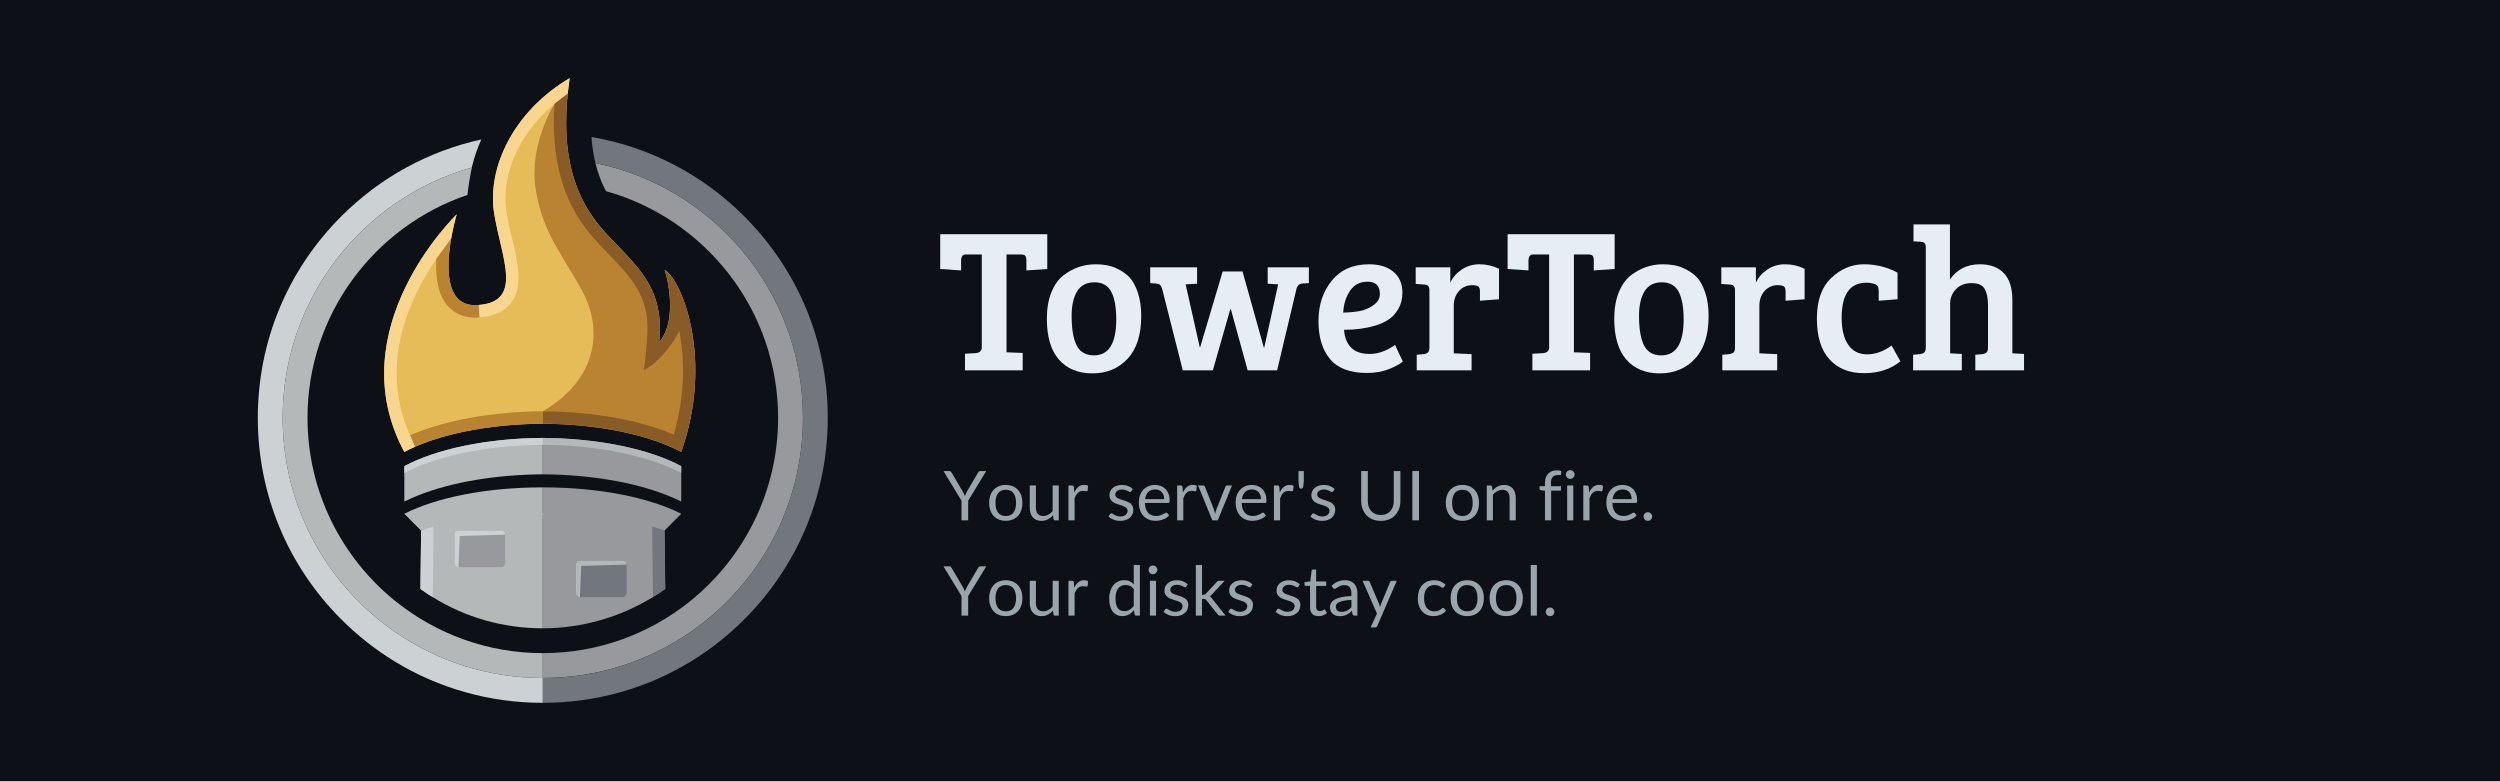
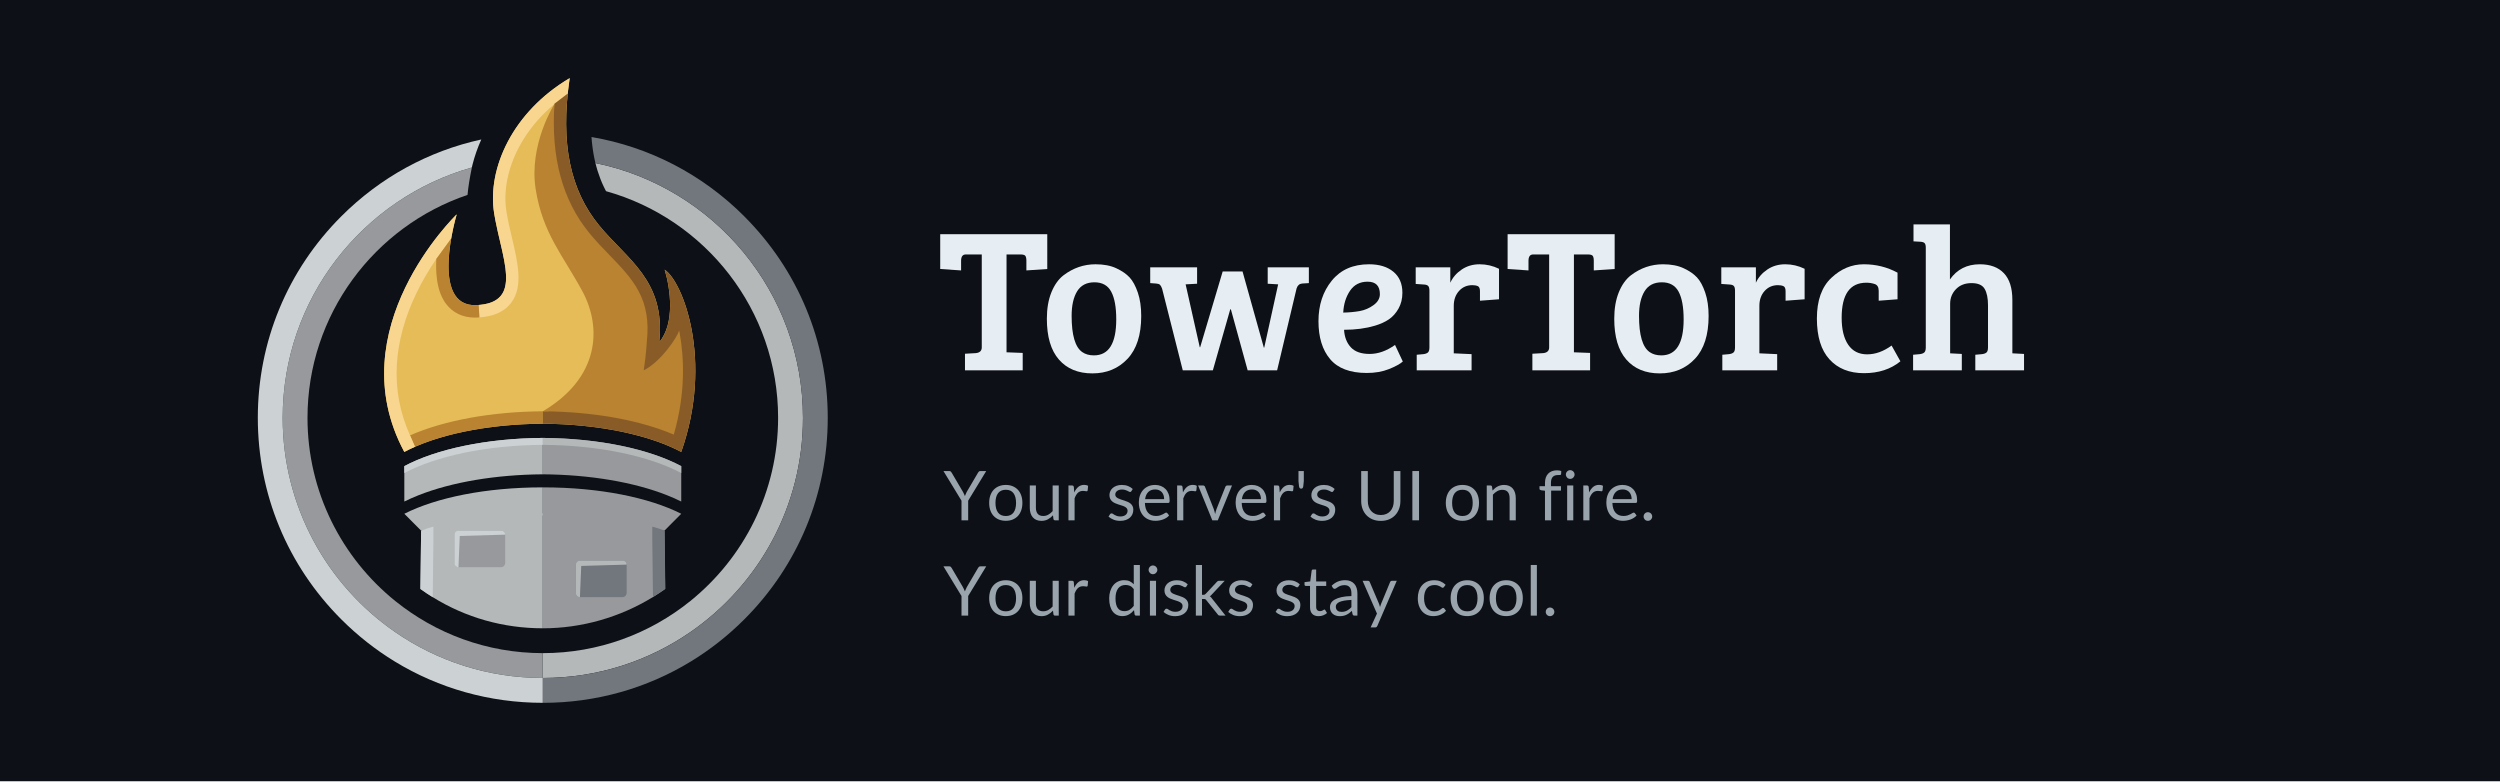
<svg xmlns="http://www.w3.org/2000/svg" viewBox="0 0 1600 500" width="1600" height="500" role="img" aria-label="TowerTorch">
  <rect width="1600" height="500" fill="#0d1117" />
  <g transform="translate(165.00,50.00) scale(0.73334)">
    <g id="vI_Kopie_Kopie" data-name="vI Kopie Kopie">
      <g>
-         <path d="M294.64,74.11c.08.3.16.61.24.91l.1.39.08.28c.12.5.25.99.38,1.47.07.25.14.49.21.74l.15.51.12.43c.13.44.25.89.38,1.33.05.15.1.3.15.47l.2.61c.65,2.09,1.38,4.18,2.15,6.2l.22.57c.08.2.15.4.24.6.13.36.28.7.42,1.05l.18.43.18.46c.12.27.23.53.34.8.16.38.34.76.51,1.14l.13.28.11.25c.15.34.3.67.46,1,.21.44.41.88.63,1.3l.03.07c.2.42.4.83.61,1.26.23.43.46.88.68,1.31.12.24.25.48.38.7,86.51,24.17,150.15,103.69,150.15,197.8,0,64.53-29.92,122.2-76.6,159.87-35.24,28.43-80.04,45.48-128.74,45.48v21.68c47.96,0,92.43-14.86,129.07-40.24,59.19-40.97,97.96-109.35,97.96-186.79,0-109.64-77.73-201.13-181.09-222.37Z" fill="#97999c" />
+         <path d="M294.64,74.11c.08.3.16.61.24.91l.1.39.08.28c.12.5.25.99.38,1.47.07.25.14.49.21.74l.15.51.12.43c.13.44.25.89.38,1.33.05.15.1.3.15.47l.2.61c.65,2.09,1.38,4.18,2.15,6.2l.22.57c.08.2.15.4.24.6.13.36.28.7.42,1.05l.18.43.18.46c.12.27.23.53.34.8.16.38.34.76.51,1.14l.13.28.11.25c.15.34.3.67.46,1,.21.44.41.88.63,1.3l.03.07c.2.42.4.83.61,1.26.23.43.46.88.68,1.31.12.24.25.48.38.7,86.51,24.17,150.15,103.69,150.15,197.8,0,64.53-29.92,122.2-76.6,159.87-35.24,28.43-80.04,45.48-128.74,45.48v21.68c47.96,0,92.43-14.86,129.07-40.24,59.19-40.97,97.96-109.35,97.96-186.79,0-109.64-77.73-201.13-181.09-222.37Z" fill="#b4b8b9" />
        <path d="M424.56,120.62c-36.79-36.79-83.08-60.64-133.34-69.24,0,.12.01.23.02.35.04.63.1,1.25.15,1.86l.02.3.04.5c.03.33.05.66.09,1,.07.68.14,1.37.22,2.06l.03.24c.04.42.09.85.14,1.26.08.67.16,1.33.26,1.99.07.5.13.99.21,1.49.09.64.18,1.28.29,1.92.08.49.15.98.24,1.46.11.63.22,1.25.34,1.88.09.47.18.94.27,1.41.12.62.25,1.22.38,1.83.09.41.18.82.27,1.24l.03.14c.14.6.27,1.19.41,1.79v.02c103.36,21.24,181.09,112.72,181.09,222.37,0,77.44-38.77,145.82-97.96,186.79-36.64,25.38-81.11,40.24-129.07,40.24v21.68c46.37,0,90.8-12.61,129.38-36.19,16.69-10.2,32.29-22.46,46.48-36.65,46.97-46.98,72.84-109.43,72.84-175.86s-25.87-128.89-72.84-175.85Z" fill="#72767d" />
-         <path d="M120.09,456.45c-46.76-37.67-76.73-95.39-76.73-159.97,0-90.26,58.55-167.11,139.65-194.56.72-7.63,2.06-15.64,3.8-23.92C91.51,104.92,21.68,192.54,21.68,296.47c0,77.49,38.83,145.93,98.09,186.89,36.62,25.31,81.04,40.14,128.93,40.14v-21.68c-48.64,0-93.38-17.01-128.6-45.38Z" fill="#b4b8b9" />
+         <path d="M120.09,456.45c-46.76-37.67-76.73-95.39-76.73-159.97,0-90.26,58.55-167.11,139.65-194.56.72-7.63,2.06-15.64,3.8-23.92C91.51,104.92,21.68,192.54,21.68,296.47c0,77.49,38.83,145.93,98.09,186.89,36.62,25.31,81.04,40.14,128.93,40.14v-21.68c-48.64,0-93.38-17.01-128.6-45.38Z" fill="#97999c" />
        <path d="M119.77,483.36c-59.26-40.96-98.09-109.4-98.09-186.89,0-103.93,69.83-191.55,165.13-218.49.15-.74.31-1.47.48-2.21,1.89-7.48,4.47-14.93,7.74-22.23-45.94,10.06-88.14,33.02-122.19,67.08C25.86,167.59,0,230.05,0,296.47s25.86,128.89,72.84,175.86c14.22,14.22,29.86,26.51,46.61,36.74,38.55,23.53,82.94,36.11,129.24,36.11v-21.68c-47.89,0-92.31-14.83-128.93-40.14Z" fill="#ccd1d4" />
      </g>
      <g id="Ebene_4_Kopie_2_Kopie" data-name="Ebene 4 Kopie 2 Kopie">
        <path d="M355.49,445.79c-3.45,2.48-6.99,4.83-10.6,7.05-28.79,17.72-62.21,27.31-96.19,27.31v-100.2c29.99.03,70.12,4.3,95.59,11.49,3.9,1.09,7.47,2.27,10.59,3.49l.62,50.87Z" fill="#97999c" />
        <path d="M248.7,357.16v24.75s38.1,5.17,38.1,5.17c39.74.03,37.33,1.51,68.08,7.84l14.66-14.73c-28.1-14.16-71.22-23-120.29-23.03h-.55Z" fill="#97999c" />
        <path d="M248.7,379.94v100.2c-34.46,0-67.25-9.32-96.04-27.15-3.65-2.25-7.24-4.65-10.75-7.19l.62-50.88c3.17-1.25,6.77-2.43,10.74-3.53,25.46-7.15,65.49-11.41,95.43-11.45Z" fill="#b4b8b9" />
        <path d="M248.7,357.16v24.28l-38.1,5.64c-39.74.03-37.33,1.51-68.08,7.84l-14.66-14.73c28.1-14.16,71.22-23,120.29-23.03h.55Z" fill="#b4b8b9" />
        <g>
          <rect x="171.61" y="394.92" width="44.28" height="31.91" rx="3.76" ry="3.76" fill="#97999c" />
          <path d="M212.39,394.92h-37.28c-1.94,0-3.51,1.57-3.51,3.5v24.91c0,1.93,1.57,3.5,3.51,3.5v-.04l1.15-27.22,39.59-1.15h.04c0-1.93-1.56-3.5-3.5-3.5Z" fill="#ccd1d4" />
        </g>
        <g>
          <rect x="277.61" y="421.06" width="44.28" height="31.91" rx="3.76" ry="3.76" fill="#72767d" />
          <path d="M318.4,421.07h-37.28c-1.94,0-3.51,1.57-3.51,3.5v24.91c0,1.93,1.57,3.5,3.51,3.5v-.04l1.14-27.22,39.6-1.15h.04c0-1.93-1.57-3.5-3.5-3.5Z" fill="#b4b8b9" />
        </g>
        <path d="M355.64,445.68l-.62-50.76s-.08-.03-.11-.04c-3.14-1.22-6.71-2.4-10.63-3.49v11.27l.61,50.18c3.61-2.21,7.15-4.56,10.6-7.05.05-.03.11-.07.15-.11Z" fill="#72767d" />
        <path d="M142.52,394.92l-.62,50.88c3.51,2.54,7.1,4.93,10.75,7.19l.61-50.33v-11.27c-3.97,1.11-7.58,2.29-10.74,3.53Z" fill="#ccd1d4" />
        <g>
          <path d="M248.7,314v31.76c40.88.29,79.3,6.75,108.46,18.27,4.4,1.74,8.54,3.57,12.38,5.49v-30.9c-27.5-14.67-71.3-24.28-120.84-24.62Z" fill="#97999c" />
          <path d="M248.7,314v6.04c49.54.34,93.34,9.96,120.84,24.62v-6.04c-27.5-14.67-71.3-24.28-120.84-24.62Z" fill="#b4b8b9" />
          <path d="M248.7,314v31.76c-40.88.29-79.3,6.75-108.46,18.27-4.4,1.74-8.54,3.57-12.38,5.49v-30.9c27.5-14.67,71.3-24.28,120.84-24.62Z" fill="#b4b8b9" />
          <path d="M248.7,314v6.04c-49.54.34-93.34,9.96-120.84,24.62v-6.04c27.5-14.67,71.3-24.28,120.84-24.62Z" fill="#ccd1d4" />
        </g>
      </g>
      <g>
        <path d="M355.07,167.17c5.06,16.62,9.16,46.97-4.75,63.29,5.78-54.03-28.08-72.07-52.61-102.13-24.54-30.06-34.1-70.37-25.51-128.33-49.56,29.29-72.17,78.7-65.95,117.87,6.21,39.18,26.58,78.21-15.31,80.25-41.54,2.03-17.77-77.87-17.37-79.22-1.25,1.19-103.3,100.35-45.73,207.32,27.5-14.67,71.3-24.28,120.84-24.63,49.54.35,93.34,9.96,120.84,24.63,28.17-79.8,1.43-148.7-14.47-159.05Z" fill="#e6bc59" />
        <path d="M364.29,318.32c-13.59-4.81-81.32-22.44-95.69-24-7.82-.85-12.04-3.48-19.9-3.57,49.76-29.33,51.6-73.18,34.58-104.71-17.03-31.53-34.72-50.48-40.81-89.3s16.4-74.15,16.4-74.15c0,0,3.51,35.74,3.53,35.81,3.07,12.57,17.73,57.71,25.05,66,6.9,7.67,27.99,27.38,31.07,34.69,2.02,4.79,13.67,16.81,15.9,21.68,2.12-3.69,7.1,15.03,8.72,11.07.02-.05.04-.11.07-.17.59-1.5,3.41,47.89,3.49,47.63,0,0,25.77-28.42,25.77-28.42,0,0,3.36,37.63,3.37,38.06,1.26,36.69-11.56,69.37-11.56,69.37Z" fill="#ba8331" />
        <path d="M248.62,290.76c-44.53.31-85.94,7.9-115.8,21.03l4.36,9.94c27.57-12.11,67.25-19.82,111.52-20.13v-10.84h-.08Z" fill="#ba8331" />
        <path d="M127.86,326.22c2.93-1.56,6.04-3.07,9.32-4.5l-4.36-9.94c-8.89-19.79-12.75-40.61-11.48-62,1.19-20.11,6.88-40.9,16.9-61.78,5.46-11.39,11.63-21.58,17.55-30.23l12.99-17.83c.07-.37.13-.74.2-1.09.1-.59.21-1.17.31-1.73.33-1.71.66-3.35.99-4.89.05-.26.11-.51.16-.76.16-.76.33-1.49.49-2.19.11-.47.21-.92.31-1.37.26-1.11.51-2.14.75-3.06.09-.35.16-.67.25-.99.05-.22.11-.42.16-.62.05-.2.1-.39.15-.59.07-.26.13-.51.2-.75.03-.13.08-.27.11-.4.08-.29.15-.55.22-.78.03-.14.08-.27.11-.39.24-.85.38-1.34.41-1.44-1.25,1.19-103.3,100.35-45.73,207.32Z" fill="#f9d68f" />
        <path d="M206.26,117.87c.1.64.21,1.29.31,1.93.23,1.28.46,2.57.69,3.85.74,3.85,1.57,7.67,2.43,11.46.28,1.26.57,2.5.87,3.75.43,1.88.87,3.72,1.29,5.55.29,1.22.57,2.43.85,3.63.27,1.2.54,2.4.8,3.57,1.04,4.72,1.93,9.24,2.5,13.48.14,1.06.27,2.11.37,3.13.21,2.06.31,4.03.31,5.93,0,.42-.01.85-.02,1.27-.01.42-.02.83-.05,1.25-.01.31-.03.62-.07.92v.03c-.02.27-.04.54-.08.8-.03.28-.07.56-.1.83-.02.18-.05.37-.08.55-.04.25-.08.5-.13.74-.05.33-.11.63-.18.94-.04.25-.11.5-.16.75-.04.18-.1.37-.14.55-.14.52-.3,1.03-.48,1.53-.08.24-.16.48-.26.72,0,.02-.01.03-.02.04-.08.22-.16.43-.26.65-.01.02-.01.03-.02.05-.11.26-.23.52-.36.77-.15.33-.33.64-.5.94-.14.26-.3.52-.47.78-.05.11-.12.21-.2.3-.15.24-.31.47-.48.69-.21.28-.43.56-.66.83-.14.17-.29.35-.46.52t-.02.02c-.12.15-.26.29-.4.43-.03.03-.07.08-.11.1-.3.33-.63.63-.98.91-.05.04-.11.1-.16.14-.2.17-.39.34-.6.48l-.02.02c-.22.17-.44.34-.67.49-.24.18-.49.35-.74.5-.27.17-.56.35-.86.51-.2.12-.39.23-.6.33-.1.05-.2.11-.3.15-.23.13-.46.24-.68.34-.01,0-.01.01-.02.01-.25.13-.5.24-.76.35-.28.12-.59.24-.88.35-.28.12-.59.23-.89.33-.17.05-.36.12-.53.17-.17.07-.36.12-.54.17-.37.11-.74.22-1.12.31-2.33.62-4.96,1.05-7.93,1.27l.67,10.83c2.34-.17,4.55-.46,6.63-.85.05-.01.11-.02.16-.03.02,0,.04-.01.07-.01.51-.1,1.02-.2,1.52-.31.44-.1.88-.21,1.3-.3.05-.02.11-.03.16-.04.16-.04.34-.09.5-.13.07-.02.13-.03.2-.05.36-.1.72-.21,1.06-.31.16-.04.33-.1.48-.14.27-.09.54-.17.81-.27.16-.05.33-.11.49-.16.02-.01.04-.01.07-.02.31-.11.62-.22.92-.35.02,0,.04-.01.07-.02.17-.07.35-.13.52-.21.38-.15.76-.31,1.13-.48.22-.1.43-.2.64-.29.4-.18.79-.38,1.17-.57.15-.08.31-.16.47-.25.16-.09.31-.17.47-.26.55-.3,1.08-.62,1.59-.95.05-.03.11-.08.16-.11.28-.18.55-.36.82-.55.05-.03.1-.07.14-.1h.01c.16-.13.33-.25.49-.37.17-.13.34-.25.5-.38.09-.07.17-.13.25-.2.03-.02.07-.04.09-.08.23-.17.46-.36.66-.54.02-.02.04-.03.07-.05.13-.11.26-.22.38-.34.02-.01.04-.03.07-.05.05-.04.11-.1.16-.15.23-.2.46-.41.67-.63.35-.34.69-.68,1.02-1.04.24-.26.48-.52.7-.79.11-.12.21-.24.3-.35.04-.05.09-.1.12-.15.26-.31.52-.64.76-.96,10.6-14.06,5.79-34.58.7-56.31-1.81-7.7-3.67-15.66-4.91-23.48-2.77-17.47,1.11-37.31,10.93-55.87,5.6-10.59,12.92-20.41,21.68-29.2.4-.41.8-.81,1.21-1.19,2.56-2.51,5.22-4.93,8.01-7.25l.22-.38,11.49-8.8c.11-1.09.23-2.2.36-3.31.13-1.11.27-2.22.41-3.35.14-1.13.28-2.25.44-3.39.15-1.14.31-2.28.49-3.43-49.56,29.29-72.17,78.7-65.95,117.87Z" fill="#f9d68f" />
        <path d="M190.95,198.12c-.52.02-1.03.03-1.53.03-18.12,0-23.01-16.47-22.97-34.38.02-8.11,1.05-16.51,2.32-23.83l-12.99,17.83c-.33,6.22-.16,11.9.48,17.03.08.57.15,1.14.23,1.69.16,1.05.34,2.08.53,3.09.02.13.05.26.08.39.09.41.17.82.27,1.24.04.18.09.38.13.56.17.76.37,1.5.57,2.21.04.15.09.3.13.46.11.39.23.78.36,1.16.05.18.11.36.17.53.1.33.22.65.33.96.23.63.46,1.25.7,1.84.16.41.34.82.53,1.22.1.24.2.47.31.69.14.33.29.64.47.95.31.65.65,1.27,1.01,1.88.13.25.27.48.42.72.11.17.22.35.34.52.14.25.3.5.48.75.28.42.57.82.87,1.22,5.9,7.92,14.62,12.11,25.24,12.11.67,0,1.37-.02,2.06-.05.65-.03,1.28-.07,1.91-.12l-.67-10.83c-.57.05-1.16.09-1.77.12Z" fill="#ba8331" />
        <path d="M355.07,167.17c5.06,16.62,9.16,46.97-4.75,63.29,5.78-54.03-28.08-72.07-52.61-102.13-22.59-27.67-32.49-64.04-27.21-114.86l-11.49,8.8-.22.38s.04-.03.07-.05c-3.08,46.82,6.96,83.81,30.45,112.58,5.68,6.96,11.74,13.21,17.6,19.26,9.89,10.2,19.22,19.83,25.4,31.45,6.74,12.67,9.04,26.47,7.23,43.42,0,0-.55,11.45-2.75,25.7,14.97-7.51,29.06-28.53,30.95-34.72.14.76.28,1.52.42,2.29,3.71,20.51,5.52,51.78-5.15,88.53-27.6-11.8-64.69-18.97-104.87-20.17-3.1-.11-6.23-.16-9.37-.18h-.08v10.84c2.18.01,4.35.04,6.5.11,46.86,1.09,88.05,10.5,114.34,24.52,28.17-79.8,1.43-148.7-14.47-159.05Z" fill="#895c27" />
      </g>
    </g>
  </g>
  <g transform="translate(599.77,237)">
    <path d="M28.56-14.67L28.56-74.15L18.34-74.15Q15.33-74.15 15.33-70.09L15.33-63.93L1.97-64.84L1.97-87.12L70.48-87.12L70.48-64.84L57.12-63.93L57.12-70.09Q57.12-72.31 56.46-73.23Q55.81-74.15 53.32-74.15L44.41-74.15L44.41-11.53L54.76-11.13L54.76 0L17.82 0L17.82-10.61L24.76-11Q28.56-11.40 28.56-14.67" fill="#e6edf3" />
    <path d="M100.35-9.56Q114.63-9.56 114.63-32.62Q114.63-44.28 111.42-50.30Q108.21-56.33 100.67-56.33Q93.14-56.33 89.60-50.57Q86.07-44.80 86.07-34.85Q86.07-16.37 92.88-11.66Q95.89-9.56 100.35-9.56M70.22-33.01Q70.22-42.71 73.10-49.85Q75.98-56.98 80.83-60.78Q90.13-67.86 101.39-67.86Q109.25-67.86 114.69-65.30Q120.13-62.75 123.21-59.41Q126.28-56.07 128.45-49.71Q130.61-43.36 130.61-34.72Q130.61-16.64 121.83-7.34Q113.05 1.97 99.36 1.97Q85.67 1.97 77.94-6.88Q70.22-15.72 70.22-33.01" fill="#e6edf3" />
    <path d="M168.34-14.80L182.75-63.27L195.45-63.27L209.08-14.54L209.34-14.54L218.25-55.02L211.56-55.41L211.56-65.89L237.90-65.89L237.90-55.81L233.57-55.54Q230.95-55.28 230.04-52.40L217.59 0L198.73 0L187.99-39.04L187.59-39.04L176.46 0L157.20 0L143.97-52.27Q143.31-54.10 142.59-54.76Q141.87-55.41 140.17-55.54L136.37-55.81L136.37-65.89L166.37-65.89L166.37-55.41L159.03-55.02L168.07-14.80" fill="#e6edf3" />
    <path d="M276.41-67.86Q286.24-67.86 292-63.08Q297.76-58.30 297.76-49.65Q297.76-43.89 295.27-39.50Q292.79-35.11 289.12-32.62Q285.45-30.13 280.21-28.56Q271.43-25.94 260.43-25.94Q260.82-19 264.75-14.74Q268.68-10.48 276.80-10.48Q284.93-10.48 293.05-16.24L298.03-5.63Q295.41-3.28 289.18-0.79Q282.96 1.70 274.97 1.70Q258.99 1.70 251.52-7.14Q244.05-15.98 244.05-31.44Q244.05-46.90 252.57-57.38Q261.08-67.86 276.41-67.86M270.45-37.92Q275.23-38.78 279.29-41.72Q283.35-44.67 283.35-48.73Q283.35-56.72 275.49-56.72Q268.16-56.72 264.23-50.89Q260.30-45.06 259.90-36.94Q265.67-37.07 270.45-37.92" fill="#e6edf3" />
    <path d="M315.06-14.67L315.06-50.96Q315.06-53.05 314.33-53.91Q313.61-54.76 311.78-54.89L306.28-55.28L306.28-65.89L328.42-65.89L328.42-56.07Q330.78-61.18 335.75-64.52Q340.73-67.86 347.22-67.86Q353.70-67.86 359.60-64.98L359.60-45.46L347.41-44.54L347.41-50.57Q347.41-53.19 346.10-53.84Q344.66-54.50 342.56-54.50Q337.33-54.50 333.98-50.76Q330.64-47.03 330.64-41.27L330.64-10.87L342.04-10.35L342.04 0L306.93 0L306.93-9.96L311.26-10.35Q313.22-10.61 314.14-11.46Q315.06-12.31 315.06-14.67" fill="#e6edf3" />
    <path d="M391.69-14.67L391.69-74.15L381.47-74.15Q378.46-74.15 378.46-70.09L378.46-63.93L365.10-64.84L365.10-87.12L433.61-87.12L433.61-64.84L420.25-63.93L420.25-70.09Q420.25-72.31 419.59-73.23Q418.94-74.15 416.45-74.15L407.54-74.15L407.54-11.53L417.89-11.13L417.89 0L380.95 0L380.95-10.61L387.89-11Q391.69-11.40 391.69-14.67" fill="#e6edf3" />
    <path d="M463.48-9.56Q477.76-9.56 477.76-32.62Q477.76-44.28 474.55-50.30Q471.34-56.33 463.81-56.33Q456.27-56.33 452.74-50.57Q449.20-44.80 449.20-34.85Q449.20-16.37 456.01-11.66Q459.02-9.56 463.48-9.56M433.35-33.01Q433.35-42.71 436.23-49.85Q439.11-56.98 443.96-60.78Q453.26-67.86 464.53-67.86Q472.39-67.86 477.82-65.30Q483.26-62.75 486.34-59.41Q489.42-56.07 491.58-49.71Q493.74-43.36 493.74-34.72Q493.74-16.64 484.96-7.34Q476.19 1.97 462.50 1.97Q448.81 1.97 441.08-6.88Q433.35-15.72 433.35-33.01" fill="#e6edf3" />
    <path d="M510.64-14.67L510.64-50.96Q510.64-53.05 509.92-53.91Q509.20-54.76 507.36-54.89L501.86-55.28L501.86-65.89L524-65.89L524-56.07Q526.36-61.18 531.34-64.52Q536.31-67.86 542.80-67.86Q549.28-67.86 555.18-64.98L555.18-45.46L543-44.54L543-50.57Q543-53.19 541.68-53.84Q540.24-54.50 538.15-54.50Q532.91-54.50 529.57-50.76Q526.23-47.03 526.23-41.27L526.23-10.87L537.62-10.35L537.62 0L502.52 0L502.52-9.96L506.84-10.35Q508.80-10.61 509.72-11.46Q510.64-12.31 510.64-14.67" fill="#e6edf3" />
    <path d="M578.89-33.67Q578.89-22.53 583.08-16.37Q587.27-10.22 595.20-10.22Q603.12-10.22 610.85-15.85L616.49-5.76Q607.19 1.83 593.17 1.83Q579.15 1.83 571.09-7.01Q563.04-15.85 563.04-33.14Q563.04-50.44 572.27-59.15Q581.51-67.86 593.10-67.86Q604.70-67.86 614.65-62.49L614.65-45.46L602.60-44.54L602.60-50.83Q602.60-54.37 600.05-55.22Q597.49-56.07 594.74-56.07Q578.89-56.07 578.89-33.67" fill="#e6edf3" />
    <path d="M632.73-14.67L632.73-78.47Q632.73-80.56 632.01-81.35Q631.29-82.14 629.46-82.27L624.87-82.53L624.87-93.40L648.19-93.40L648.19-58.16Q655-67.86 667.31-67.86Q677.27-67.86 682.71-62.16Q688.14-56.46 688.14-45.06L688.14-10.87L695.61-10.48L695.61 0L664.43 0L664.43-9.96L668.76-10.35Q670.72-10.61 671.64-11.46Q672.55-12.31 672.55-14.67L672.55-41.66Q672.55-48.47 670.39-52.14Q668.23-55.81 662.01-55.81Q655.79-55.81 652.05-51.94Q648.32-48.08 648.32-42.58L648.32-10.87L655.79-10.48L655.79 0L624.61 0L624.61-9.96L628.93-10.35Q630.90-10.61 631.81-11.46Q632.73-12.31 632.73-14.67" fill="#e6edf3" />
  </g>
  <g transform="translate(603.77,333)">
    <path d="M27.41-31.53L15.86-12.56L15.86 0L11.59 0L11.59-12.56L0.04-31.53L3.78-31.53Q4.36-31.53 4.69-31.25Q5.02-30.98 5.26-30.54L12.47-18.28Q12.87-17.51 13.20-16.84Q13.53-16.17 13.77-15.49Q14.01-16.17 14.32-16.84Q14.63-17.51 15-18.28L22.20-30.54Q22.40-30.91 22.75-31.22Q23.10-31.53 23.65-31.53" fill="#9aa4ad" />
    <path d="M39.95-22.64Q42.39-22.64 44.35-21.82Q46.31-21.01 47.70-19.51Q49.08-18.02 49.82-15.89Q50.56-13.77 50.56-11.15Q50.56-8.51 49.82-6.40Q49.08-4.29 47.70-2.79Q46.31-1.30 44.35-0.49Q42.39 0.31 39.95 0.31Q37.49 0.31 35.52-0.49Q33.55-1.30 32.16-2.79Q30.78-4.29 30.04-6.40Q29.30-8.51 29.30-11.15Q29.30-13.77 30.04-15.89Q30.78-18.02 32.16-19.51Q33.55-21.01 35.52-21.82Q37.49-22.64 39.95-22.64M39.95-2.75Q43.25-2.75 44.88-4.96Q46.51-7.17 46.51-11.13Q46.51-15.11 44.88-17.34Q43.25-19.56 39.95-19.56Q38.28-19.56 37.04-18.99Q35.79-18.41 34.97-17.34Q34.14-16.26 33.74-14.68Q33.33-13.11 33.33-11.13Q33.33-7.17 34.97-4.96Q36.61-2.75 39.95-2.75" fill="#9aa4ad" />
    <path d="M69.92-22.29L73.83-22.29L73.83 0L71.50 0Q70.66 0 70.44-0.81L70.14-3.21Q68.68-1.61 66.88-0.63Q65.08 0.35 62.74 0.35Q60.92 0.35 59.52-0.25Q58.12-0.86 57.18-1.96Q56.23-3.06 55.76-4.62Q55.29-6.18 55.29-8.07L55.29-22.29L59.20-22.29L59.20-8.07Q59.20-5.54 60.36-4.16Q61.51-2.77 63.89-2.77Q65.63-2.77 67.13-3.60Q68.64-4.42 69.92-5.87" fill="#9aa4ad" />
    <path d="M83.49-21.21L83.75-17.82Q84.81-20.11 86.35-21.39Q87.89-22.68 90.11-22.68Q90.82-22.68 91.47-22.53Q92.11-22.37 92.62-22.04L92.33-19.12Q92.20-18.57 91.67-18.57Q91.37-18.57 90.77-18.70Q90.18-18.83 89.43-18.83Q88.37-18.83 87.55-18.52Q86.72-18.22 86.08-17.61Q85.43-17.01 84.91-16.11Q84.39-15.22 83.97-14.08L83.97 0L80.04 0L80.04-22.29L82.28-22.29Q82.92-22.29 83.16-22.04Q83.40-21.80 83.49-21.21" fill="#9aa4ad" />
    <path d="M121.18-20.04L120.30-18.61Q120.03-18.13 119.48-18.13Q119.15-18.13 118.73-18.37Q118.32-18.61 117.71-18.91Q117.11-19.21 116.27-19.46Q115.43-19.71 114.29-19.71Q113.30-19.71 112.51-19.46Q111.72-19.21 111.15-18.77Q110.59-18.33 110.30-17.74Q110-17.16 110-16.48Q110-15.62 110.49-15.05Q110.99-14.48 111.80-14.06Q112.62-13.64 113.65-13.32Q114.69-13 115.77-12.64Q116.86-12.28 117.90-11.84Q118.93-11.40 119.75-10.74Q120.56-10.08 121.05-9.12Q121.55-8.16 121.55-6.82Q121.55-5.28 121-3.97Q120.45-2.66 119.37-1.70Q118.29-0.75 116.73-0.20Q115.17 0.35 113.12 0.35Q110.79 0.35 108.90-0.41Q107.01-1.17 105.69-2.35L106.61-3.85Q106.79-4.14 107.03-4.29Q107.27-4.44 107.65-4.44Q108.04-4.44 108.48-4.14Q108.92-3.83 109.55-3.45Q110.18-3.08 111.08-2.77Q111.98-2.46 113.32-2.46Q114.47-2.46 115.32-2.76Q116.18-3.06 116.75-3.56Q117.33-4.07 117.60-4.73Q117.88-5.39 117.88-6.14Q117.88-7.06 117.38-7.67Q116.89-8.27 116.07-8.70Q115.26-9.13 114.21-9.45Q113.17-9.77 112.08-10.12Q110.99-10.47 109.94-10.92Q108.90-11.37 108.09-12.06Q107.27-12.74 106.78-13.74Q106.28-14.74 106.28-16.17Q106.28-17.45 106.81-18.62Q107.34-19.80 108.35-20.69Q109.36-21.58 110.84-22.11Q112.31-22.64 114.20-22.64Q116.40-22.64 118.15-21.95Q119.90-21.25 121.18-20.04" fill="#9aa4ad" />
    <path d="M129.10-13.57L141.28-13.57Q141.28-14.94 140.90-16.07Q140.51-17.20 139.78-18.03Q139.04-18.85 137.98-19.30Q136.93-19.76 135.59-19.76Q132.77-19.76 131.13-18.12Q129.49-16.48 129.10-13.57M143.35-4.55L144.45-3.12Q143.73-2.24 142.71-1.59Q141.70-0.95 140.55-0.53Q139.39-0.11 138.16 0.10Q136.93 0.31 135.72 0.31Q133.41 0.31 131.46-0.47Q129.51-1.25 128.09-2.76Q126.68-4.27 125.88-6.49Q125.09-8.71 125.09-11.59Q125.09-13.93 125.81-15.95Q126.52-17.97 127.86-19.46Q129.21-20.94 131.14-21.79Q133.08-22.64 135.50-22.64Q137.50-22.64 139.20-21.97Q140.91-21.30 142.15-20.03Q143.40-18.77 144.10-16.91Q144.80-15.05 144.80-12.67Q144.80-11.75 144.61-11.44Q144.41-11.13 143.86-11.13L128.96-11.13Q129.03-9.02 129.55-7.46Q130.06-5.90 130.99-4.85Q131.91-3.81 133.19-3.29Q134.46-2.77 136.05-2.77Q137.52-2.77 138.59-3.11Q139.66-3.45 140.43-3.85Q141.20-4.25 141.71-4.59Q142.23-4.93 142.60-4.93Q143.09-4.93 143.35-4.55" fill="#9aa4ad" />
    <path d="M153.05-21.21L153.32-17.82Q154.37-20.11 155.91-21.39Q157.45-22.68 159.68-22.68Q160.38-22.68 161.03-22.53Q161.68-22.37 162.18-22.04L161.90-19.12Q161.77-18.57 161.24-18.57Q160.93-18.57 160.34-18.70Q159.74-18.83 158.99-18.83Q157.94-18.83 157.11-18.52Q156.29-18.22 155.64-17.61Q154.99-17.01 154.47-16.11Q153.96-15.22 153.54-14.08L153.54 0L149.60 0L149.60-22.29L151.84-22.29Q152.48-22.29 152.72-22.04Q152.97-21.80 153.05-21.21" fill="#9aa4ad" />
    <path d="M181.65-22.29L184.71-22.29L175.63 0L172.11 0L163.02-22.29L166.21-22.29Q166.69-22.29 167-22.04Q167.31-21.80 167.42-21.47L173.07-7.13Q173.34-6.31 173.54-5.54Q173.73-4.77 173.91-4Q174.09-4.77 174.28-5.54Q174.48-6.31 174.77-7.13L180.49-21.47Q180.62-21.82 180.93-22.05Q181.24-22.29 181.65-22.29" fill="#9aa4ad" />
    <path d="M191.05-13.57L203.24-13.57Q203.24-14.94 202.85-16.07Q202.47-17.20 201.73-18.03Q200.99-18.85 199.94-19.30Q198.88-19.76 197.54-19.76Q194.72-19.76 193.08-18.12Q191.44-16.48 191.05-13.57M205.30-4.55L206.40-3.12Q205.68-2.24 204.67-1.59Q203.65-0.95 202.50-0.53Q201.34-0.11 200.11 0.10Q198.88 0.31 197.67 0.31Q195.36 0.31 193.41-0.47Q191.47-1.25 190.05-2.76Q188.63-4.27 187.84-6.49Q187.04-8.71 187.04-11.59Q187.04-13.93 187.76-15.95Q188.47-17.97 189.82-19.46Q191.16-20.94 193.09-21.79Q195.03-22.64 197.45-22.64Q199.45-22.64 201.16-21.97Q202.86-21.30 204.10-20.03Q205.35-18.77 206.05-16.91Q206.76-15.05 206.76-12.67Q206.76-11.75 206.56-11.44Q206.36-11.13 205.81-11.13L190.92-11.13Q190.98-9.02 191.50-7.46Q192.02-5.90 192.94-4.85Q193.86-3.81 195.14-3.29Q196.42-2.77 198-2.77Q199.47-2.77 200.54-3.11Q201.61-3.45 202.38-3.85Q203.15-4.25 203.66-4.59Q204.18-4.93 204.56-4.93Q205.04-4.93 205.30-4.55" fill="#9aa4ad" />
    <path d="M215.01-21.21L215.27-17.82Q216.33-20.11 217.87-21.39Q219.41-22.68 221.63-22.68Q222.33-22.68 222.98-22.53Q223.63-22.37 224.14-22.04L223.85-19.12Q223.72-18.57 223.19-18.57Q222.88-18.57 222.29-18.70Q221.69-18.83 220.95-18.83Q219.89-18.83 219.06-18.52Q218.24-18.22 217.59-17.61Q216.94-17.01 216.42-16.11Q215.91-15.22 215.49-14.08L215.49 0L211.55 0L211.55-22.29L213.80-22.29Q214.43-22.29 214.68-22.04Q214.92-21.80 215.01-21.21" fill="#9aa4ad" />
    <path d="M227.26-31.53L230.67-31.53L230.67-25.15L230.32-21.74Q230.21-21.03 229.91-20.65Q229.61-20.26 228.95-20.26Q228.36-20.26 228.04-20.65Q227.72-21.03 227.61-21.74L227.26-25.15" fill="#9aa4ad" />
    <path d="M250.40-20.04L249.52-18.61Q249.26-18.13 248.71-18.13Q248.38-18.13 247.96-18.37Q247.54-18.61 246.94-18.91Q246.33-19.21 245.50-19.46Q244.66-19.71 243.52-19.71Q242.53-19.71 241.74-19.46Q240.94-19.21 240.38-18.77Q239.82-18.33 239.52-17.74Q239.23-17.16 239.23-16.48Q239.23-15.62 239.72-15.05Q240.22-14.48 241.03-14.06Q241.85-13.64 242.88-13.32Q243.91-13 245-12.64Q246.09-12.28 247.13-11.84Q248.16-11.40 248.97-10.74Q249.79-10.08 250.28-9.12Q250.78-8.16 250.78-6.82Q250.78-5.28 250.23-3.97Q249.68-2.66 248.60-1.70Q247.52-0.75 245.96-0.20Q244.40 0.35 242.35 0.35Q240.02 0.35 238.13-0.41Q236.24-1.17 234.92-2.35L235.84-3.85Q236.02-4.14 236.26-4.29Q236.50-4.44 236.87-4.44Q237.27-4.44 237.71-4.14Q238.15-3.83 238.78-3.45Q239.40-3.08 240.31-2.77Q241.21-2.46 242.55-2.46Q243.69-2.46 244.55-2.76Q245.41-3.06 245.98-3.56Q246.55-4.07 246.83-4.73Q247.10-5.39 247.10-6.14Q247.10-7.06 246.61-7.67Q246.11-8.27 245.30-8.70Q244.49-9.13 243.44-9.45Q242.40-9.77 241.31-10.12Q240.22-10.47 239.17-10.92Q238.13-11.37 237.31-12.06Q236.50-12.74 236-13.74Q235.51-14.74 235.51-16.17Q235.51-17.45 236.04-18.62Q236.57-19.80 237.58-20.69Q238.59-21.58 240.06-22.11Q241.54-22.64 243.43-22.64Q245.63-22.64 247.38-21.95Q249.13-21.25 250.40-20.04" fill="#9aa4ad" />
    <path d="M279.95-3.39Q281.91-3.39 283.45-4.05Q284.99-4.71 286.05-5.90Q287.12-7.08 287.68-8.73Q288.24-10.38 288.24-12.36L288.24-31.53L292.49-31.53L292.49-12.36Q292.49-9.64 291.62-7.30Q290.75-4.97 289.13-3.27Q287.52-1.56 285.19-0.59Q282.85 0.37 279.95 0.37Q277.05 0.37 274.71-0.59Q272.38-1.56 270.75-3.27Q269.13-4.97 268.26-7.30Q267.39-9.64 267.39-12.36L267.39-31.53L271.63-31.53L271.63-12.39Q271.63-10.41 272.19-8.76Q272.76-7.11 273.82-5.92Q274.89-4.73 276.44-4.06Q277.99-3.39 279.95-3.39" fill="#9aa4ad" />
    <path d="M304.41-31.53L304.41 0L300.15 0L300.15-31.53" fill="#9aa4ad" />
    <path d="M332.20-22.64Q334.64-22.64 336.60-21.82Q338.56-21.01 339.94-19.51Q341.33-18.02 342.07-15.89Q342.80-13.77 342.80-11.15Q342.80-8.51 342.07-6.40Q341.33-4.29 339.94-2.79Q338.56-1.30 336.60-0.49Q334.64 0.31 332.20 0.31Q329.74 0.31 327.77-0.49Q325.80-1.30 324.41-2.79Q323.03-4.29 322.29-6.40Q321.55-8.51 321.55-11.15Q321.55-13.77 322.29-15.89Q323.03-18.02 324.41-19.51Q325.80-21.01 327.77-21.82Q329.74-22.64 332.20-22.64M332.20-2.75Q335.50-2.75 337.13-4.96Q338.76-7.17 338.76-11.13Q338.76-15.11 337.13-17.34Q335.50-19.56 332.20-19.56Q330.53-19.56 329.29-18.99Q328.04-18.41 327.22-17.34Q326.39-16.26 325.99-14.68Q325.58-13.11 325.58-11.13Q325.58-7.17 327.22-4.96Q328.86-2.75 332.20-2.75" fill="#9aa4ad" />
    <path d="M351.14-21.47L351.45-19.05Q352.18-19.87 352.99-20.53Q353.80-21.19 354.72-21.66Q355.63-22.13 356.65-22.38Q357.68-22.64 358.86-22.64Q360.69-22.64 362.09-22.03Q363.48-21.43 364.42-20.32Q365.35-19.21 365.84-17.64Q366.32-16.08 366.32-14.19L366.32 0L362.38 0L362.38-14.19Q362.38-16.72 361.23-18.12Q360.07-19.51 357.72-19.51Q355.98-19.51 354.47-18.68Q352.97-17.84 351.69-16.41L351.69 0L347.75 0L347.75-22.29L350.11-22.29Q350.94-22.29 351.14-21.47" fill="#9aa4ad" />
    <path d="M388.96 0L385.02 0L385.02-18.94L382.56-19.23Q382.10-19.34 381.80-19.57Q381.50-19.80 381.50-20.24L381.50-21.85L385.02-21.85L385.02-24Q385.02-25.92 385.56-27.40Q386.10-28.89 387.10-29.91Q388.10-30.93 389.51-31.46Q390.92-31.99 392.68-31.99Q394.17-31.99 395.43-31.55L395.34-29.59Q395.30-29.06 394.76-29.02Q394.22-28.97 393.32-28.97Q392.30-28.97 391.48-28.71Q390.65-28.45 390.06-27.85Q389.47-27.26 389.15-26.29Q388.83-25.32 388.83-23.89L388.83-21.85L395.25-21.85L395.25-19.01L388.96-19.01" fill="#9aa4ad" />
    <path d="M399.21-22.29L403.13-22.29L403.13 0L399.21 0L399.21-22.29M403.96-29.28Q403.96-28.71 403.73-28.21Q403.50-27.72 403.12-27.33Q402.73-26.95 402.22-26.73Q401.70-26.51 401.13-26.51Q400.55-26.51 400.06-26.73Q399.56-26.95 399.19-27.33Q398.82-27.72 398.60-28.21Q398.38-28.71 398.38-29.28Q398.38-29.85 398.60-30.37Q398.82-30.89 399.19-31.27Q399.56-31.66 400.06-31.88Q400.55-32.10 401.13-32.10Q401.70-32.10 402.22-31.88Q402.73-31.66 403.12-31.27Q403.50-30.89 403.73-30.37Q403.96-29.85 403.96-29.28" fill="#9aa4ad" />
    <path d="M413.01-21.21L413.27-17.82Q414.33-20.11 415.87-21.39Q417.41-22.68 419.63-22.68Q420.33-22.68 420.98-22.53Q421.63-22.37 422.14-22.04L421.85-19.12Q421.72-18.57 421.19-18.57Q420.88-18.57 420.29-18.70Q419.69-18.83 418.95-18.83Q417.89-18.83 417.07-18.52Q416.24-18.22 415.59-17.61Q414.94-17.01 414.43-16.11Q413.91-15.22 413.49-14.08L413.49 0L409.55 0L409.55-22.29L411.80-22.29Q412.43-22.29 412.68-22.04Q412.92-21.80 413.01-21.21" fill="#9aa4ad" />
    <path d="M428.30-13.57L440.48-13.57Q440.48-14.94 440.10-16.07Q439.71-17.20 438.98-18.03Q438.24-18.85 437.18-19.30Q436.13-19.76 434.79-19.76Q431.97-19.76 430.33-18.12Q428.69-16.48 428.30-13.57M442.55-4.55L443.65-3.12Q442.93-2.24 441.91-1.59Q440.90-0.95 439.75-0.53Q438.59-0.11 437.36 0.10Q436.13 0.31 434.92 0.31Q432.61 0.31 430.66-0.47Q428.71-1.25 427.30-2.76Q425.88-4.27 425.08-6.49Q424.29-8.71 424.29-11.59Q424.29-13.93 425.01-15.95Q425.72-17.97 427.06-19.46Q428.41-20.94 430.34-21.79Q432.28-22.64 434.70-22.64Q436.70-22.64 438.41-21.97Q440.11-21.30 441.35-20.03Q442.60-18.77 443.30-16.91Q444-15.05 444-12.67Q444-11.75 443.81-11.44Q443.61-11.13 443.06-11.13L428.16-11.13Q428.23-9.02 428.75-7.46Q429.26-5.90 430.19-4.85Q431.11-3.81 432.39-3.29Q433.66-2.77 435.25-2.77Q436.72-2.77 437.79-3.11Q438.86-3.45 439.63-3.85Q440.40-4.25 440.91-4.59Q441.43-4.93 441.80-4.93Q442.29-4.93 442.55-4.55" fill="#9aa4ad" />
    <path d="M448.14-2.42Q448.14-2.99 448.35-3.50Q448.56-4 448.92-4.38Q449.28-4.75 449.79-4.97Q450.30-5.19 450.87-5.19Q451.44-5.19 451.95-4.97Q452.45-4.75 452.83-4.38Q453.20-4 453.42-3.50Q453.64-2.99 453.64-2.42Q453.64-1.83 453.42-1.33Q453.20-0.84 452.83-0.46Q452.45-0.09 451.95 0.12Q451.44 0.33 450.87 0.33Q450.30 0.33 449.79 0.12Q449.28-0.09 448.92-0.46Q448.56-0.84 448.35-1.33Q448.14-1.83 448.14-2.42" fill="#9aa4ad" />
  </g>
  <g transform="translate(603.77,394)">
    <path d="M27.41-31.53L15.86-12.56L15.86 0L11.59 0L11.59-12.56L0.04-31.53L3.78-31.53Q4.36-31.53 4.69-31.25Q5.02-30.98 5.26-30.54L12.47-18.28Q12.87-17.51 13.20-16.84Q13.53-16.17 13.77-15.49Q14.01-16.17 14.32-16.84Q14.63-17.51 15-18.28L22.20-30.54Q22.40-30.91 22.75-31.22Q23.10-31.53 23.65-31.53" fill="#9aa4ad" />
    <path d="M39.95-22.64Q42.39-22.64 44.35-21.82Q46.31-21.01 47.70-19.51Q49.08-18.02 49.82-15.89Q50.56-13.77 50.56-11.15Q50.56-8.51 49.82-6.40Q49.08-4.29 47.70-2.79Q46.31-1.30 44.35-0.49Q42.39 0.31 39.95 0.31Q37.49 0.31 35.52-0.49Q33.55-1.30 32.16-2.79Q30.78-4.29 30.04-6.40Q29.30-8.51 29.30-11.15Q29.30-13.77 30.04-15.89Q30.78-18.02 32.16-19.51Q33.55-21.01 35.52-21.82Q37.49-22.64 39.95-22.64M39.95-2.75Q43.25-2.75 44.88-4.96Q46.51-7.17 46.51-11.13Q46.51-15.11 44.88-17.34Q43.25-19.56 39.95-19.56Q38.28-19.56 37.04-18.99Q35.79-18.41 34.97-17.34Q34.14-16.26 33.74-14.68Q33.33-13.11 33.33-11.13Q33.33-7.17 34.97-4.96Q36.61-2.75 39.95-2.75" fill="#9aa4ad" />
    <path d="M69.92-22.29L73.83-22.29L73.83 0L71.50 0Q70.66 0 70.44-0.81L70.14-3.21Q68.68-1.61 66.88-0.63Q65.08 0.35 62.74 0.35Q60.92 0.35 59.52-0.25Q58.12-0.86 57.18-1.96Q56.23-3.06 55.76-4.62Q55.29-6.18 55.29-8.07L55.29-22.29L59.20-22.29L59.20-8.07Q59.20-5.54 60.36-4.16Q61.51-2.77 63.89-2.77Q65.63-2.77 67.13-3.60Q68.64-4.42 69.92-5.87" fill="#9aa4ad" />
    <path d="M83.49-21.21L83.75-17.82Q84.81-20.11 86.35-21.39Q87.89-22.68 90.11-22.68Q90.82-22.68 91.47-22.53Q92.11-22.37 92.62-22.04L92.33-19.12Q92.20-18.57 91.67-18.57Q91.37-18.57 90.77-18.70Q90.18-18.83 89.43-18.83Q88.37-18.83 87.55-18.52Q86.72-18.22 86.08-17.61Q85.43-17.01 84.91-16.11Q84.39-15.22 83.97-14.08L83.97 0L80.04 0L80.04-22.29L82.28-22.29Q82.92-22.29 83.16-22.04Q83.40-21.80 83.49-21.21" fill="#9aa4ad" />
    <path d="M121.84-6.23L121.84-16.98Q120.74-18.46 119.46-19.04Q118.18-19.62 116.60-19.62Q113.50-19.62 111.83-17.40Q110.15-15.18 110.15-11.07Q110.15-8.89 110.53-7.34Q110.90-5.79 111.63-4.79Q112.35-3.78 113.41-3.32Q114.47-2.86 115.81-2.86Q117.74-2.86 119.18-3.74Q120.63-4.62 121.84-6.23M121.84-32.41L125.75-32.41L125.75 0L123.42 0Q122.58 0 122.36-0.81L122.01-3.52Q120.58-1.80 118.76-0.75Q116.93 0.31 114.53 0.31Q112.62 0.31 111.06-0.43Q109.49-1.17 108.39-2.60Q107.29-4.03 106.70-6.16Q106.11-8.29 106.11-11.07Q106.11-13.53 106.77-15.65Q107.43-17.78 108.66-19.34Q109.89-20.90 111.68-21.79Q113.48-22.68 115.72-22.68Q117.77-22.68 119.23-21.99Q120.69-21.30 121.84-20.06" fill="#9aa4ad" />
    <path d="M132.18-22.29L136.09-22.29L136.09 0L132.18 0L132.18-22.29M136.93-29.28Q136.93-28.71 136.70-28.21Q136.47-27.72 136.08-27.33Q135.70-26.95 135.18-26.73Q134.66-26.51 134.09-26.51Q133.52-26.51 133.02-26.73Q132.53-26.95 132.15-27.33Q131.78-27.72 131.56-28.21Q131.34-28.71 131.34-29.28Q131.34-29.85 131.56-30.37Q131.78-30.89 132.15-31.27Q132.53-31.66 133.02-31.88Q133.52-32.10 134.09-32.10Q134.66-32.10 135.18-31.88Q135.70-31.66 136.08-31.27Q136.47-30.89 136.70-30.37Q136.93-29.85 136.93-29.28" fill="#9aa4ad" />
    <path d="M156.38-20.04L155.50-18.61Q155.23-18.13 154.68-18.13Q154.35-18.13 153.93-18.37Q153.52-18.61 152.91-18.91Q152.31-19.21 151.47-19.46Q150.63-19.71 149.49-19.71Q148.50-19.71 147.71-19.46Q146.92-19.21 146.35-18.77Q145.79-18.33 145.50-17.74Q145.20-17.16 145.20-16.48Q145.20-15.62 145.69-15.05Q146.19-14.48 147-14.06Q147.82-13.64 148.85-13.32Q149.89-13 150.97-12.64Q152.06-12.28 153.10-11.84Q154.13-11.40 154.95-10.74Q155.76-10.08 156.25-9.12Q156.75-8.16 156.75-6.82Q156.75-5.28 156.20-3.97Q155.65-2.66 154.57-1.70Q153.49-0.75 151.93-0.20Q150.37 0.35 148.32 0.35Q145.99 0.35 144.10-0.41Q142.21-1.17 140.89-2.35L141.81-3.85Q141.99-4.14 142.23-4.29Q142.47-4.44 142.85-4.44Q143.24-4.44 143.68-4.14Q144.12-3.83 144.75-3.45Q145.38-3.08 146.28-2.77Q147.18-2.46 148.52-2.46Q149.67-2.46 150.52-2.76Q151.38-3.06 151.95-3.56Q152.53-4.07 152.80-4.73Q153.08-5.39 153.08-6.14Q153.08-7.06 152.58-7.67Q152.09-8.27 151.27-8.70Q150.46-9.13 149.41-9.45Q148.37-9.77 147.28-10.12Q146.19-10.47 145.14-10.92Q144.10-11.37 143.29-12.06Q142.47-12.74 141.98-13.74Q141.48-14.74 141.48-16.17Q141.48-17.45 142.01-18.62Q142.54-19.80 143.55-20.69Q144.56-21.58 146.04-22.11Q147.51-22.64 149.40-22.64Q151.60-22.64 153.35-21.95Q155.10-21.25 156.38-20.04" fill="#9aa4ad" />
    <path d="M161.57-32.41L165.51-32.41L165.51-13.33L166.52-13.33Q166.96-13.33 167.25-13.45Q167.55-13.57 167.88-13.95L174.92-21.49Q175.23-21.87 175.57-22.08Q175.91-22.29 176.48-22.29L180.03-22.29L171.82-13.55Q171.23-12.80 170.54-12.39Q170.94-12.12 171.26-11.78Q171.58-11.44 171.86-11L180.58 0L177.08 0Q176.57 0 176.21-0.16Q175.85-0.33 175.58-0.77L168.26-9.90Q167.93-10.36 167.61-10.50Q167.29-10.65 166.63-10.65L165.51-10.65L165.51 0L161.57 0" fill="#9aa4ad" />
    <path d="M197.78-20.04L196.90-18.61Q196.64-18.13 196.09-18.13Q195.76-18.13 195.34-18.37Q194.92-18.61 194.31-18.91Q193.71-19.21 192.87-19.46Q192.04-19.71 190.89-19.71Q189.90-19.71 189.11-19.46Q188.32-19.21 187.76-18.77Q187.20-18.33 186.90-17.74Q186.60-17.16 186.60-16.48Q186.60-15.62 187.10-15.05Q187.59-14.48 188.41-14.06Q189.22-13.64 190.26-13.32Q191.29-13 192.38-12.64Q193.47-12.28 194.50-11.84Q195.54-11.40 196.35-10.74Q197.16-10.08 197.66-9.12Q198.15-8.16 198.15-6.82Q198.15-5.28 197.60-3.97Q197.05-2.66 195.98-1.70Q194.90-0.75 193.34-0.20Q191.77 0.35 189.73 0.35Q187.40 0.35 185.50-0.41Q183.61-1.17 182.29-2.35L183.22-3.85Q183.39-4.14 183.63-4.29Q183.88-4.44 184.25-4.44Q184.65-4.44 185.09-4.14Q185.53-3.83 186.15-3.45Q186.78-3.08 187.68-2.77Q188.58-2.46 189.93-2.46Q191.07-2.46 191.93-2.76Q192.79-3.06 193.36-3.56Q193.93-4.07 194.20-4.73Q194.48-5.39 194.48-6.14Q194.48-7.06 193.98-7.67Q193.49-8.27 192.68-8.70Q191.86-9.13 190.82-9.45Q189.77-9.77 188.68-10.12Q187.59-10.47 186.55-10.92Q185.50-11.37 184.69-12.06Q183.88-12.74 183.38-13.74Q182.89-14.74 182.89-16.17Q182.89-17.45 183.41-18.62Q183.94-19.80 184.95-20.69Q185.97-21.58 187.44-22.11Q188.91-22.64 190.81-22.64Q193.01-22.64 194.75-21.95Q196.50-21.25 197.78-20.04" fill="#9aa4ad" />
    <path d="M228.10-20.04L227.22-18.61Q226.95-18.13 226.40-18.13Q226.07-18.13 225.65-18.37Q225.24-18.61 224.63-18.91Q224.03-19.21 223.19-19.46Q222.35-19.71 221.21-19.71Q220.22-19.71 219.43-19.46Q218.64-19.21 218.07-18.77Q217.51-18.33 217.22-17.74Q216.92-17.16 216.92-16.48Q216.92-15.62 217.41-15.05Q217.91-14.48 218.72-14.06Q219.54-13.64 220.57-13.32Q221.61-13 222.69-12.64Q223.78-12.28 224.82-11.84Q225.85-11.40 226.67-10.74Q227.48-10.08 227.97-9.12Q228.47-8.16 228.47-6.82Q228.47-5.28 227.92-3.97Q227.37-2.66 226.29-1.70Q225.21-0.75 223.65-0.20Q222.09 0.35 220.04 0.35Q217.71 0.35 215.82-0.41Q213.93-1.17 212.61-2.35L213.53-3.85Q213.71-4.14 213.95-4.29Q214.19-4.44 214.57-4.44Q214.96-4.44 215.40-4.14Q215.84-3.83 216.47-3.45Q217.10-3.08 218-2.77Q218.90-2.46 220.24-2.46Q221.39-2.46 222.24-2.76Q223.10-3.06 223.67-3.56Q224.25-4.07 224.52-4.73Q224.80-5.39 224.80-6.14Q224.80-7.06 224.30-7.67Q223.81-8.27 222.99-8.70Q222.18-9.13 221.13-9.45Q220.09-9.77 219-10.12Q217.91-10.47 216.86-10.92Q215.82-11.37 215.01-12.06Q214.19-12.74 213.70-13.74Q213.20-14.74 213.20-16.17Q213.20-17.45 213.73-18.62Q214.26-19.80 215.27-20.69Q216.28-21.58 217.76-22.11Q219.23-22.64 221.12-22.64Q223.32-22.64 225.07-21.95Q226.82-21.25 228.10-20.04" fill="#9aa4ad" />
    <path d="M240.13 0.35Q237.49 0.35 236.07-1.12Q234.65-2.60 234.65-5.37L234.65-19.01L231.97-19.01Q231.62-19.01 231.37-19.22Q231.13-19.43 231.13-19.87L231.13-21.43L234.78-21.89L235.69-28.78Q235.75-29.11 235.98-29.31Q236.21-29.52 236.59-29.52L238.57-29.52L238.57-21.85L245.01-21.85L245.01-19.01L238.57-19.01L238.57-5.63Q238.57-4.22 239.25-3.54Q239.93-2.86 241.01-2.86Q241.63-2.86 242.08-3.02Q242.53-3.19 242.86-3.39Q243.19-3.59 243.42-3.75Q243.65-3.92 243.83-3.92Q244.13-3.92 244.38-3.54L245.52-1.67Q244.51-0.73 243.08-0.19Q241.65 0.35 240.13 0.35" fill="#9aa4ad" />
    <path d="M261.14-5.41L261.14-10.03Q258.43-9.94 256.53-9.60Q254.63-9.26 253.43-8.71Q252.23-8.16 251.69-7.41Q251.15-6.67 251.15-5.74Q251.15-4.86 251.44-4.22Q251.72-3.59 252.22-3.18Q252.71-2.77 253.38-2.58Q254.06-2.40 254.83-2.40Q255.86-2.40 256.72-2.61Q257.58-2.82 258.33-3.21Q259.09-3.61 259.79-4.16Q260.48-4.71 261.14-5.41M249.19-17.89L248.49-19.14Q250.34-20.92 252.47-21.80Q254.61-22.68 257.20-22.68Q259.07-22.68 260.52-22.07Q261.98-21.45 262.97-20.35Q263.96-19.25 264.46-17.69Q264.97-16.13 264.97-14.26L264.97 0L263.23 0Q262.66 0 262.35-0.19Q262.04-0.37 261.87-0.92L261.43-3.04Q260.55-2.22 259.71-1.59Q258.87-0.97 257.95-0.54Q257.03-0.11 255.98 0.12Q254.94 0.35 253.66 0.35Q252.36 0.35 251.22-0.01Q250.07-0.37 249.23-1.10Q248.38-1.83 247.88-2.94Q247.39-4.05 247.39-5.57Q247.39-6.89 248.12-8.11Q248.84-9.33 250.47-10.27Q252.10-11.22 254.72-11.82Q257.33-12.43 261.14-12.52L261.14-14.26Q261.14-16.85 260.02-18.18Q258.90-19.51 256.74-19.51Q255.29-19.51 254.31-19.15Q253.33-18.79 252.61-18.34Q251.90-17.89 251.38-17.52Q250.87-17.16 250.36-17.16Q249.96-17.16 249.68-17.37Q249.39-17.58 249.19-17.89" fill="#9aa4ad" />
    <path d="M287.06-22.29L290.16-22.29L277.73 6.58Q277.53 7.02 277.23 7.28Q276.94 7.55 276.32 7.55L273.42 7.55L277.49-1.30L268.29-22.29L271.68-22.29Q272.18-22.29 272.48-22.03Q272.78-21.78 272.89-21.47L278.85-7.44Q279.20-6.51 279.44-5.50Q279.75-6.53 280.10-7.46L285.89-21.47Q286.02-21.82 286.34-22.05Q286.66-22.29 287.06-22.29" fill="#9aa4ad" />
    <path d="M321.42-19.73L320.39-18.33Q320.21-18.08 320.03-17.95Q319.86-17.82 319.55-17.82Q319.22-17.82 318.82-18.09Q318.43-18.37 317.85-18.70Q317.26-19.03 316.42-19.30Q315.57-19.58 314.34-19.58Q312.69-19.58 311.43-19Q310.18-18.41 309.33-17.31Q308.48-16.21 308.06-14.65Q307.63-13.09 307.63-11.15Q307.63-9.13 308.09-7.56Q308.55-5.98 309.40-4.92Q310.24-3.85 311.44-3.29Q312.64-2.73 314.14-2.73Q315.57-2.73 316.49-3.07Q317.42-3.41 318.02-3.83Q318.63-4.25 319.03-4.59Q319.44-4.93 319.84-4.93Q320.32-4.93 320.58-4.55L321.68-3.12Q320.96-2.22 320.03-1.58Q319.11-0.95 318.04-0.52Q316.98-0.09 315.81 0.11Q314.64 0.31 313.43 0.31Q311.34 0.31 309.55-0.46Q307.76-1.23 306.44-2.69Q305.12-4.16 304.37-6.29Q303.62-8.43 303.62-11.15Q303.62-13.64 304.31-15.75Q305.01-17.86 306.34-19.39Q307.67-20.92 309.62-21.78Q311.56-22.64 314.09-22.64Q316.45-22.64 318.24-21.88Q320.03-21.12 321.42-19.73" fill="#9aa4ad" />
    <path d="M335.28-22.64Q337.72-22.64 339.68-21.82Q341.64-21.01 343.02-19.51Q344.41-18.02 345.15-15.89Q345.88-13.77 345.88-11.15Q345.88-8.51 345.15-6.40Q344.41-4.29 343.02-2.79Q341.64-1.30 339.68-0.49Q337.72 0.31 335.28 0.31Q332.82 0.31 330.85-0.49Q328.88-1.30 327.49-2.79Q326.11-4.29 325.37-6.40Q324.63-8.51 324.63-11.15Q324.63-13.77 325.37-15.89Q326.11-18.02 327.49-19.51Q328.88-21.01 330.85-21.82Q332.82-22.64 335.28-22.64M335.28-2.75Q338.58-2.75 340.21-4.96Q341.84-7.17 341.84-11.13Q341.84-15.11 340.21-17.34Q338.58-19.56 335.28-19.56Q333.61-19.56 332.37-18.99Q331.12-18.41 330.30-17.34Q329.47-16.26 329.06-14.68Q328.66-13.11 328.66-11.13Q328.66-7.17 330.30-4.96Q331.94-2.75 335.28-2.75" fill="#9aa4ad" />
    <path d="M360.23-22.64Q362.67-22.64 364.63-21.82Q366.59-21.01 367.97-19.51Q369.36-18.02 370.09-15.89Q370.83-13.77 370.83-11.15Q370.83-8.51 370.09-6.40Q369.36-4.29 367.97-2.79Q366.59-1.30 364.63-0.49Q362.67 0.31 360.23 0.31Q357.76 0.31 355.79-0.49Q353.83-1.30 352.44-2.79Q351.05-4.29 350.32-6.40Q349.58-8.51 349.58-11.15Q349.58-13.77 350.32-15.89Q351.05-18.02 352.44-19.51Q353.83-21.01 355.79-21.82Q357.76-22.64 360.23-22.64M360.23-2.75Q363.53-2.75 365.16-4.96Q366.78-7.17 366.78-11.13Q366.78-15.11 365.16-17.34Q363.53-19.56 360.23-19.56Q358.56-19.56 357.31-18.99Q356.07-18.41 355.24-17.34Q354.42-16.26 354.01-14.68Q353.61-13.11 353.61-11.13Q353.61-7.17 355.24-4.96Q356.88-2.75 360.23-2.75" fill="#9aa4ad" />
    <path d="M375.91-32.41L379.83-32.41L379.83 0L375.91 0" fill="#9aa4ad" />
    <path d="M385.51-2.42Q385.51-2.99 385.71-3.50Q385.92-4 386.29-4.38Q386.65-4.75 387.16-4.97Q387.66-5.19 388.23-5.19Q388.81-5.19 389.31-4.97Q389.82-4.75 390.19-4.38Q390.57-4 390.79-3.50Q391.01-2.99 391.01-2.42Q391.01-1.83 390.79-1.33Q390.57-0.84 390.19-0.46Q389.82-0.09 389.31 0.12Q388.81 0.33 388.23 0.33Q387.66 0.33 387.16 0.12Q386.65-0.09 386.29-0.46Q385.92-0.84 385.71-1.33Q385.51-1.83 385.51-2.42" fill="#9aa4ad" />
  </g>
</svg>
